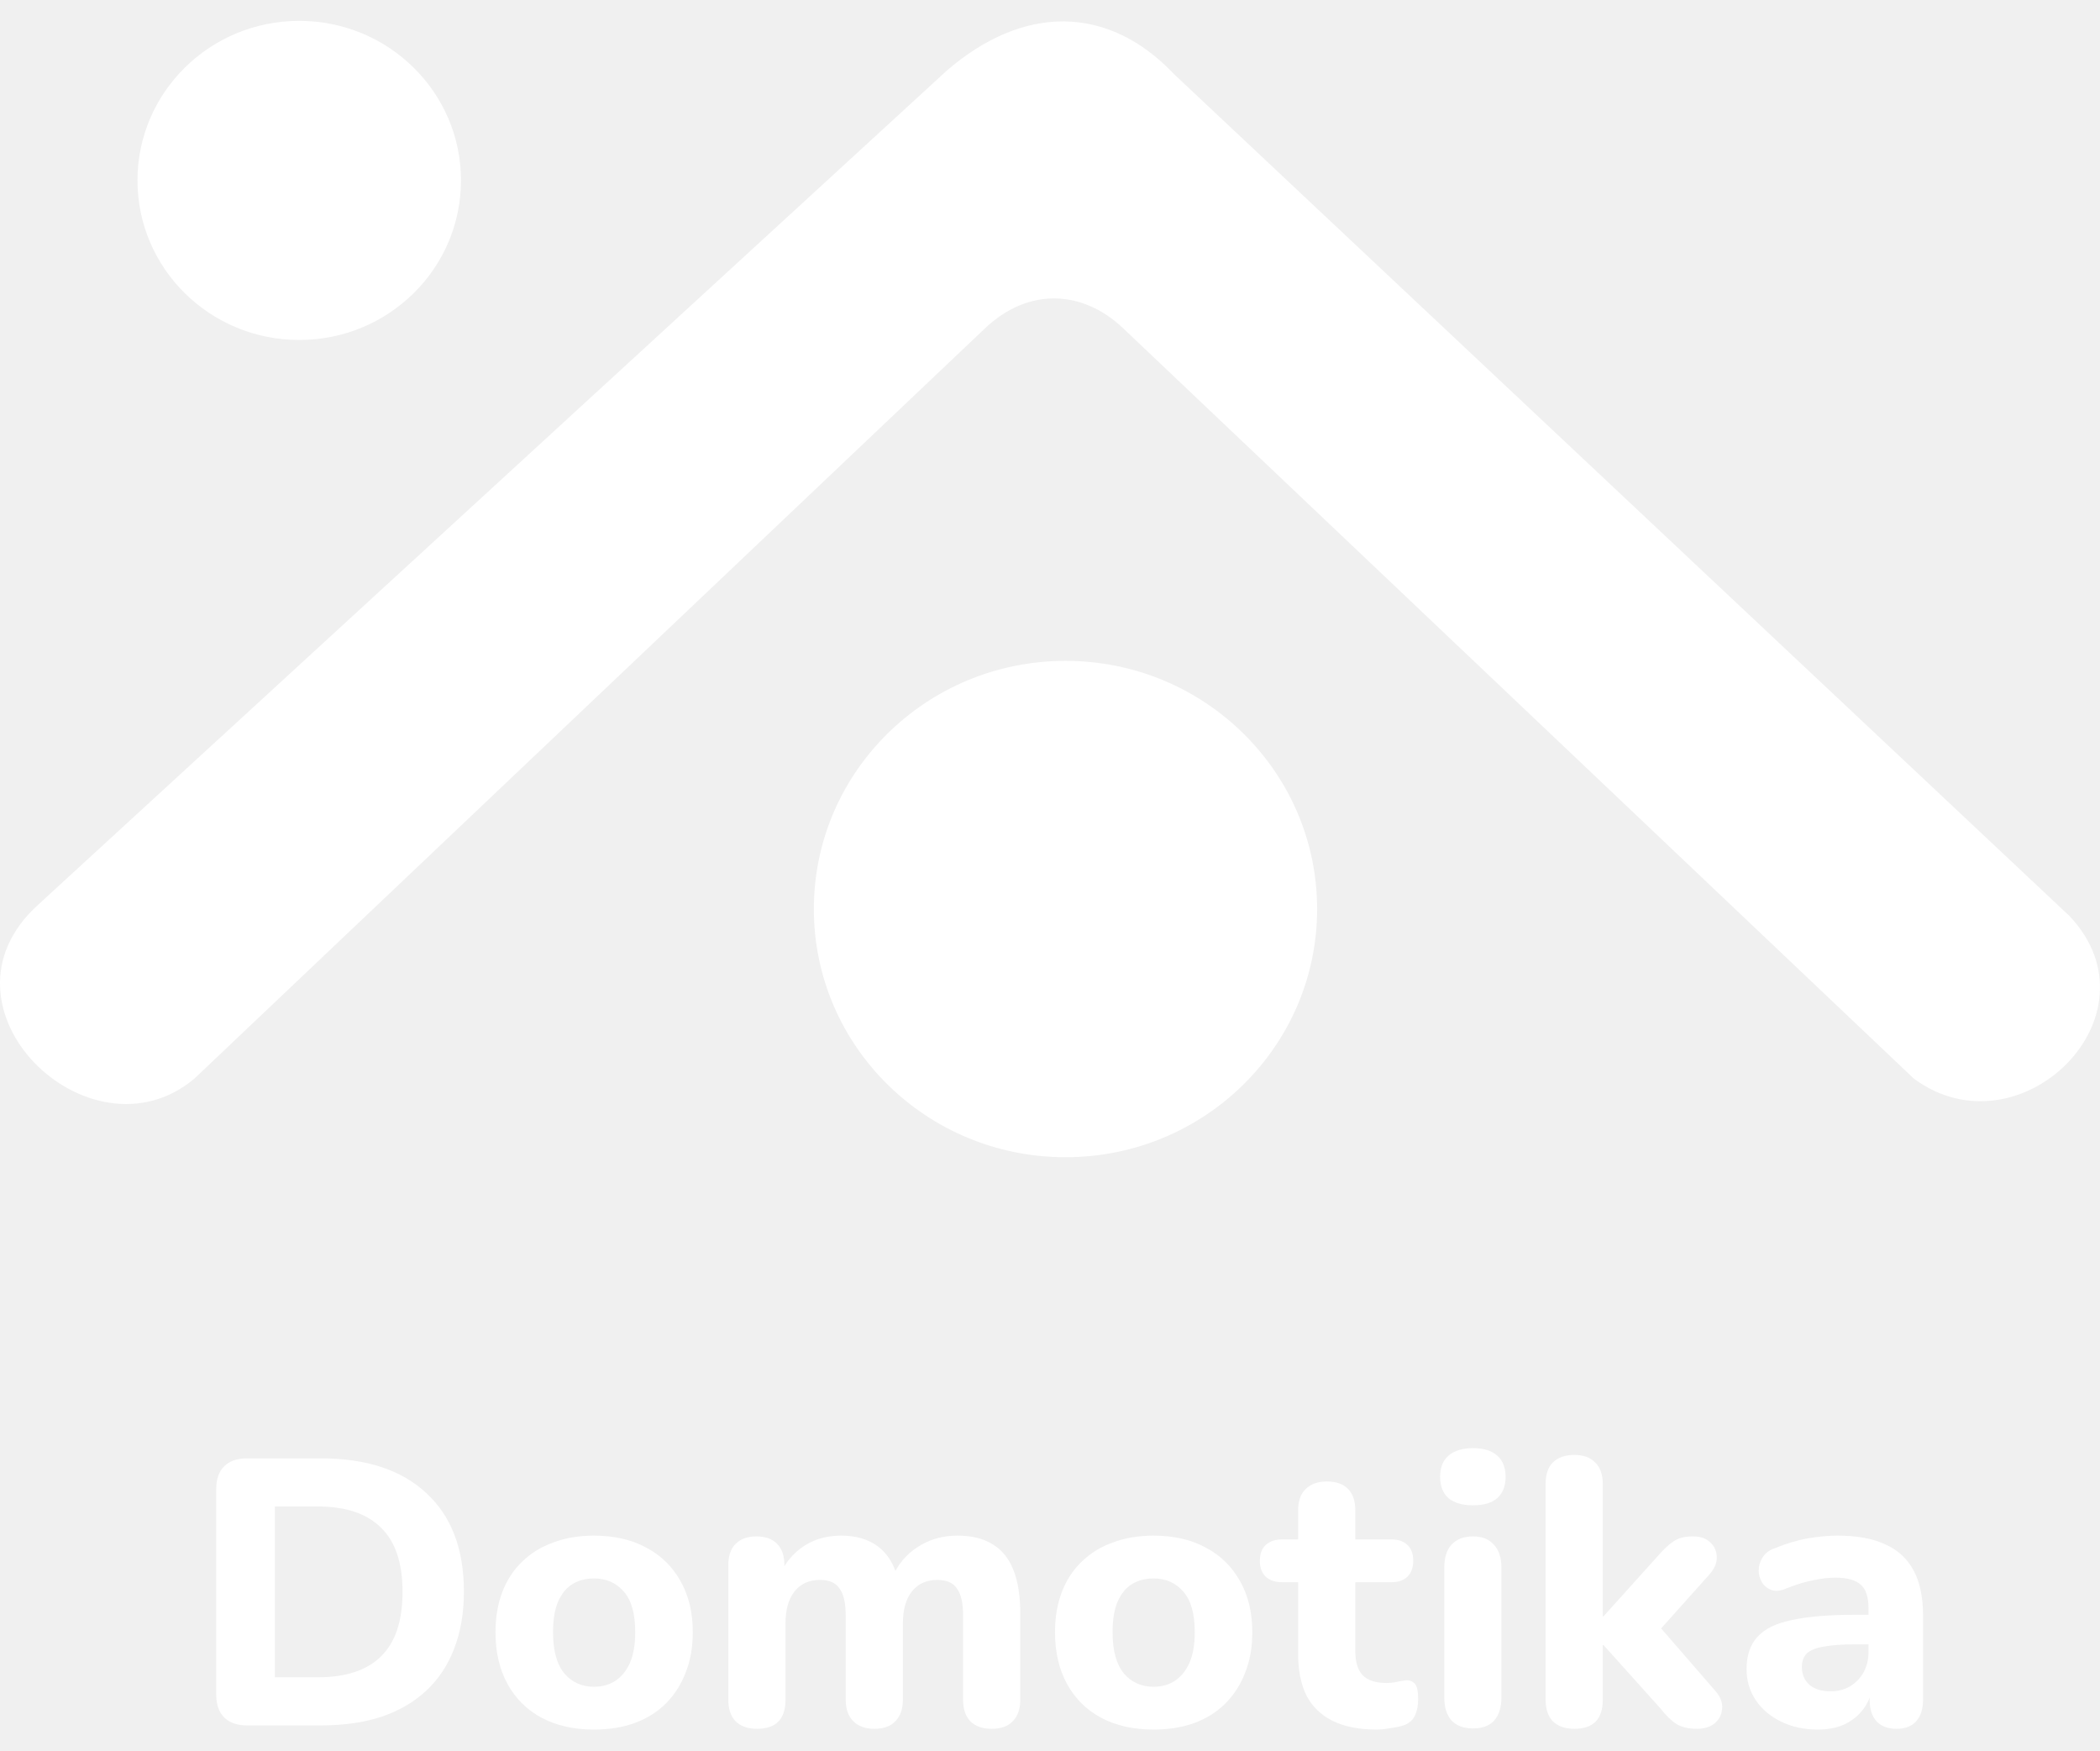
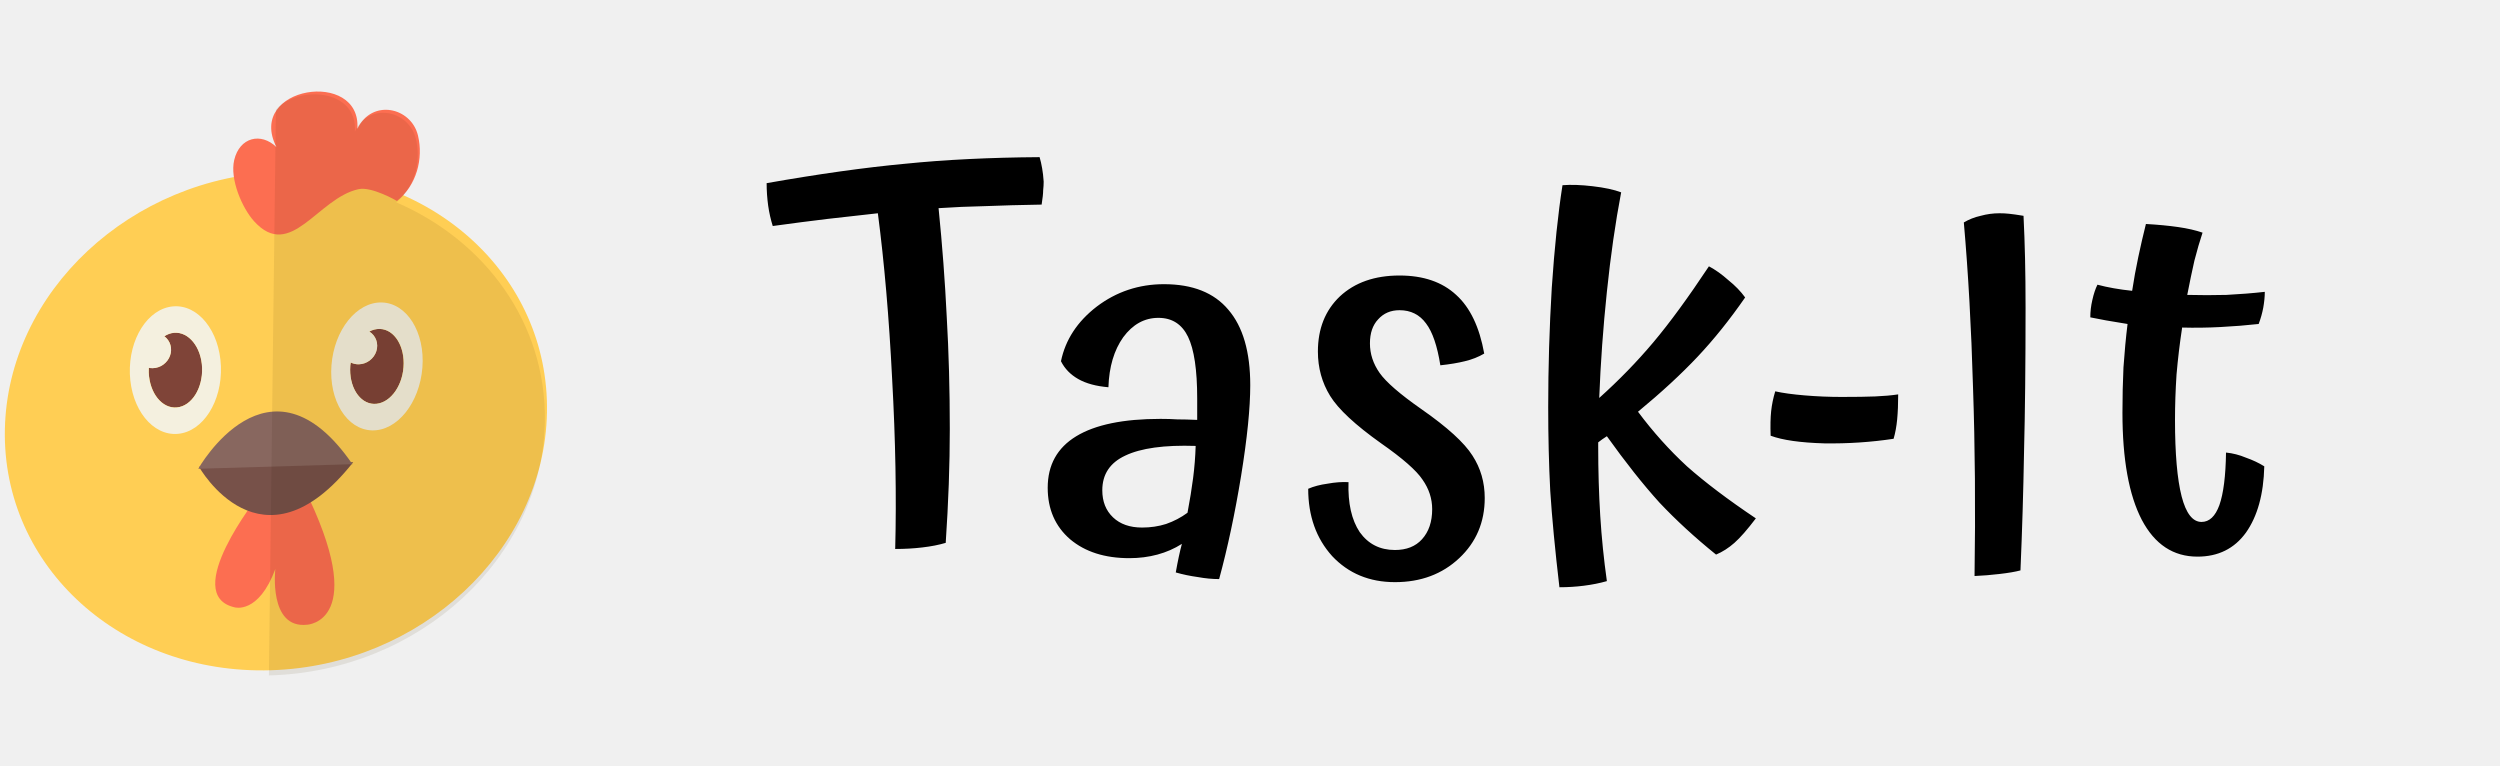
- <svg xmlns="http://www.w3.org/2000/svg" width="60" height="50" viewBox="0 0 60 50" fill="none">
-   <path fill-rule="evenodd" clip-rule="evenodd" d="M1.103 25.831L27.036 2.031C29.235 0.119 31.66 0.13 33.541 2.115L59.131 26.168C61.815 29.013 57.699 33.036 54.681 30.81L32.086 9.373C30.944 8.29 29.398 8.194 28.149 9.373L5.554 30.81C2.569 33.316 -2.16 28.761 1.103 25.831Z" fill="white" />
-   <path d="M8.549 9.711C11.102 9.711 13.171 7.671 13.171 5.154C13.171 2.637 11.102 0.596 8.549 0.596C5.997 0.596 3.928 2.637 3.928 5.154C3.928 7.671 5.997 9.711 8.549 9.711Z" fill="white" />
-   <path d="M30.443 33.055C34.413 33.055 37.632 29.881 37.632 25.966C37.632 22.051 34.413 18.877 30.443 18.877C26.472 18.877 23.253 22.051 23.253 25.966C23.253 29.881 26.472 33.055 30.443 33.055Z" fill="white" />
-   <path d="M7.054 49.285C6.773 49.285 6.557 49.209 6.405 49.057C6.254 48.906 6.178 48.69 6.178 48.408V42.533C6.178 42.252 6.254 42.035 6.405 41.884C6.557 41.733 6.773 41.657 7.054 41.657H9.164C10.47 41.657 11.476 41.989 12.183 42.652C12.897 43.309 13.254 44.246 13.254 45.465C13.254 46.078 13.16 46.623 12.973 47.099C12.793 47.568 12.529 47.965 12.183 48.289C11.837 48.614 11.411 48.863 10.906 49.036C10.401 49.202 9.821 49.285 9.164 49.285H7.054ZM7.855 47.911H9.067C9.478 47.911 9.835 47.86 10.138 47.759C10.441 47.658 10.694 47.507 10.895 47.305C11.097 47.103 11.249 46.85 11.35 46.547C11.451 46.237 11.501 45.877 11.501 45.465C11.501 44.643 11.296 44.033 10.885 43.637C10.481 43.233 9.875 43.031 9.067 43.031H7.855V47.911Z" fill="white" />
-   <path d="M16.97 49.404C16.4 49.404 15.902 49.292 15.477 49.068C15.058 48.845 14.734 48.524 14.503 48.105C14.272 47.687 14.157 47.193 14.157 46.623C14.157 46.197 14.222 45.815 14.351 45.476C14.481 45.137 14.669 44.849 14.914 44.611C15.166 44.365 15.466 44.181 15.812 44.059C16.158 43.929 16.544 43.864 16.97 43.864C17.54 43.864 18.034 43.976 18.452 44.199C18.878 44.423 19.206 44.74 19.437 45.152C19.675 45.563 19.794 46.053 19.794 46.623C19.794 47.056 19.725 47.442 19.588 47.781C19.458 48.12 19.271 48.412 19.026 48.657C18.78 48.902 18.481 49.09 18.127 49.22C17.781 49.342 17.395 49.404 16.97 49.404ZM16.97 48.181C17.208 48.181 17.413 48.123 17.587 48.008C17.76 47.892 17.897 47.723 17.998 47.499C18.099 47.269 18.149 46.977 18.149 46.623C18.149 46.096 18.041 45.711 17.825 45.465C17.608 45.213 17.323 45.087 16.97 45.087C16.739 45.087 16.533 45.141 16.353 45.249C16.18 45.357 16.043 45.527 15.942 45.758C15.848 45.981 15.801 46.27 15.801 46.623C15.801 47.15 15.909 47.543 16.126 47.802C16.342 48.055 16.623 48.181 16.97 48.181Z" fill="white" />
-   <path d="M21.632 49.382C21.365 49.382 21.159 49.31 21.015 49.166C20.878 49.021 20.809 48.816 20.809 48.549V44.708C20.809 44.441 20.878 44.239 21.015 44.102C21.159 43.958 21.358 43.886 21.61 43.886C21.87 43.886 22.068 43.958 22.205 44.102C22.342 44.239 22.411 44.441 22.411 44.708V45.4L22.292 44.968C22.436 44.636 22.66 44.369 22.962 44.167C23.265 43.965 23.622 43.864 24.034 43.864C24.445 43.864 24.787 43.961 25.061 44.156C25.335 44.351 25.53 44.65 25.646 45.054H25.494C25.653 44.686 25.895 44.398 26.219 44.189C26.551 43.972 26.93 43.864 27.355 43.864C27.766 43.864 28.102 43.947 28.361 44.113C28.628 44.272 28.827 44.517 28.956 44.849C29.086 45.173 29.151 45.588 29.151 46.093V48.549C29.151 48.816 29.079 49.021 28.935 49.166C28.798 49.31 28.599 49.382 28.34 49.382C28.073 49.382 27.867 49.31 27.723 49.166C27.586 49.021 27.517 48.816 27.517 48.549V46.147C27.517 45.794 27.46 45.538 27.344 45.379C27.236 45.213 27.049 45.13 26.782 45.13C26.472 45.13 26.23 45.238 26.057 45.455C25.884 45.671 25.797 45.977 25.797 46.374V48.549C25.797 48.816 25.725 49.021 25.581 49.166C25.444 49.31 25.245 49.382 24.986 49.382C24.726 49.382 24.524 49.31 24.38 49.166C24.235 49.021 24.163 48.816 24.163 48.549V46.147C24.163 45.794 24.106 45.538 23.99 45.379C23.882 45.213 23.695 45.13 23.428 45.13C23.117 45.13 22.876 45.238 22.703 45.455C22.53 45.671 22.443 45.977 22.443 46.374V48.549C22.443 49.104 22.173 49.382 21.632 49.382Z" fill="white" />
-   <path d="M32.956 49.404C32.386 49.404 31.889 49.292 31.463 49.068C31.045 48.845 30.72 48.524 30.489 48.105C30.259 47.687 30.143 47.193 30.143 46.623C30.143 46.197 30.208 45.815 30.338 45.476C30.468 45.137 30.655 44.849 30.901 44.611C31.153 44.365 31.452 44.181 31.799 44.059C32.145 43.929 32.531 43.864 32.956 43.864C33.526 43.864 34.02 43.976 34.438 44.199C34.864 44.423 35.192 44.74 35.423 45.152C35.661 45.563 35.78 46.053 35.78 46.623C35.78 47.056 35.712 47.442 35.575 47.781C35.445 48.12 35.257 48.412 35.012 48.657C34.767 48.902 34.467 49.09 34.114 49.22C33.768 49.342 33.382 49.404 32.956 49.404ZM32.956 48.181C33.194 48.181 33.4 48.123 33.573 48.008C33.746 47.892 33.883 47.723 33.984 47.499C34.085 47.269 34.136 46.977 34.136 46.623C34.136 46.096 34.027 45.711 33.811 45.465C33.595 45.213 33.31 45.087 32.956 45.087C32.725 45.087 32.52 45.141 32.34 45.249C32.166 45.357 32.029 45.527 31.928 45.758C31.835 45.981 31.788 46.27 31.788 46.623C31.788 47.15 31.896 47.543 32.112 47.802C32.329 48.055 32.61 48.181 32.956 48.181Z" fill="white" />
-   <path d="M39.329 49.404C38.831 49.404 38.413 49.321 38.074 49.155C37.742 48.989 37.493 48.747 37.327 48.43C37.169 48.112 37.089 47.712 37.089 47.229V45.195H36.635C36.433 45.195 36.274 45.141 36.159 45.033C36.05 44.924 35.996 44.776 35.996 44.589C35.996 44.387 36.05 44.236 36.159 44.135C36.274 44.026 36.433 43.972 36.635 43.972H37.089V43.15C37.089 42.876 37.161 42.67 37.306 42.533C37.45 42.389 37.652 42.317 37.911 42.317C38.178 42.317 38.38 42.389 38.517 42.533C38.654 42.67 38.723 42.876 38.723 43.15V43.972H39.751C39.953 43.972 40.108 44.026 40.216 44.135C40.324 44.236 40.378 44.387 40.378 44.589C40.378 44.776 40.324 44.924 40.216 45.033C40.108 45.141 39.953 45.195 39.751 45.195H38.723V47.164C38.723 47.467 38.791 47.694 38.928 47.846C39.073 47.997 39.3 48.073 39.61 48.073C39.718 48.073 39.819 48.062 39.913 48.04C40.007 48.019 40.093 48.004 40.173 47.997C40.274 47.99 40.357 48.022 40.422 48.094C40.487 48.159 40.519 48.307 40.519 48.538C40.519 48.711 40.49 48.863 40.432 48.992C40.375 49.122 40.274 49.216 40.13 49.274C40.036 49.31 39.906 49.339 39.74 49.36C39.581 49.389 39.444 49.404 39.329 49.404Z" fill="white" />
-   <path d="M42.087 49.371C41.82 49.371 41.615 49.295 41.47 49.144C41.333 48.985 41.265 48.765 41.265 48.484V44.784C41.265 44.495 41.333 44.275 41.47 44.124C41.615 43.965 41.82 43.886 42.087 43.886C42.347 43.886 42.545 43.965 42.682 44.124C42.826 44.275 42.898 44.495 42.898 44.784V48.484C42.898 48.765 42.83 48.985 42.693 49.144C42.556 49.295 42.354 49.371 42.087 49.371ZM42.087 42.998C41.784 42.998 41.55 42.93 41.384 42.793C41.225 42.649 41.146 42.447 41.146 42.187C41.146 41.92 41.225 41.718 41.384 41.581C41.55 41.437 41.784 41.365 42.087 41.365C42.39 41.365 42.621 41.437 42.779 41.581C42.938 41.718 43.017 41.92 43.017 42.187C43.017 42.447 42.938 42.649 42.779 42.793C42.621 42.93 42.39 42.998 42.087 42.998Z" fill="white" />
-   <path d="M44.982 49.382C44.715 49.382 44.51 49.31 44.365 49.166C44.228 49.021 44.16 48.816 44.16 48.549V42.393C44.16 42.118 44.228 41.913 44.365 41.776C44.51 41.632 44.715 41.559 44.982 41.559C45.242 41.559 45.44 41.632 45.577 41.776C45.721 41.913 45.794 42.118 45.794 42.393V46.169H45.815L47.384 44.427C47.543 44.246 47.687 44.113 47.817 44.026C47.954 43.933 48.134 43.886 48.358 43.886C48.581 43.886 48.751 43.943 48.866 44.059C48.989 44.174 49.05 44.315 49.05 44.481C49.057 44.639 48.989 44.802 48.845 44.968L47.189 46.818V46.201L49.029 48.322C49.166 48.488 49.223 48.654 49.202 48.819C49.187 48.985 49.115 49.122 48.985 49.231C48.856 49.332 48.69 49.382 48.488 49.382C48.242 49.382 48.044 49.335 47.893 49.241C47.748 49.148 47.6 49.003 47.449 48.809L45.815 46.991H45.794V48.549C45.794 49.104 45.523 49.382 44.982 49.382Z" fill="white" />
-   <path d="M51.936 49.404C51.547 49.404 51.197 49.328 50.887 49.176C50.577 49.025 50.335 48.819 50.162 48.56C49.989 48.3 49.902 48.008 49.902 47.683C49.902 47.294 50.003 46.987 50.205 46.764C50.407 46.533 50.735 46.371 51.19 46.277C51.644 46.176 52.246 46.125 52.997 46.125H53.57V46.969H53.007C52.64 46.969 52.34 46.991 52.109 47.034C51.886 47.07 51.724 47.135 51.623 47.229C51.529 47.323 51.482 47.453 51.482 47.618C51.482 47.82 51.55 47.986 51.688 48.116C51.832 48.246 52.037 48.311 52.304 48.311C52.513 48.311 52.697 48.264 52.856 48.17C53.022 48.069 53.152 47.936 53.245 47.77C53.339 47.597 53.386 47.402 53.386 47.186V45.941C53.386 45.624 53.314 45.4 53.17 45.271C53.026 45.133 52.78 45.065 52.434 45.065C52.239 45.065 52.026 45.09 51.796 45.141C51.572 45.184 51.323 45.26 51.049 45.368C50.89 45.44 50.75 45.458 50.627 45.422C50.505 45.379 50.411 45.307 50.346 45.206C50.281 45.097 50.248 44.982 50.248 44.859C50.248 44.73 50.285 44.607 50.357 44.492C50.429 44.369 50.548 44.279 50.714 44.221C51.053 44.084 51.37 43.99 51.666 43.94C51.969 43.889 52.246 43.864 52.499 43.864C53.054 43.864 53.509 43.947 53.862 44.113C54.223 44.272 54.493 44.52 54.674 44.859C54.854 45.191 54.944 45.62 54.944 46.147V48.549C54.944 48.816 54.879 49.021 54.749 49.166C54.62 49.31 54.432 49.382 54.187 49.382C53.941 49.382 53.75 49.31 53.613 49.166C53.483 49.021 53.419 48.816 53.419 48.549V48.149L53.494 48.214C53.451 48.459 53.357 48.672 53.213 48.852C53.076 49.025 52.899 49.162 52.683 49.263C52.467 49.357 52.218 49.404 51.936 49.404Z" fill="white" />
+ <svg xmlns="http://www.w3.org/2000/svg" width="196" height="60" viewBox="0 0 196 60" fill="none">
+   <path d="M22.013 13.48C10.278 13.842 0.593 22.884 0.382 33.673C0.171 44.462 9.514 52.909 21.25 52.547C32.986 52.185 42.672 43.145 42.882 32.354C43.093 21.563 33.749 13.118 22.013 13.48Z" fill="#FFCE54" />
+   <path d="M20.261 38.876C20.261 38.876 14.096 46.64 18.398 47.616C18.398 47.616 20.268 48.177 21.587 44.608C21.587 44.608 21.033 49.308 24.073 48.978C24.073 48.978 29.084 48.768 23.782 38.148L20.261 38.876Z" fill="#FC6E51" />
+   <path d="M15.598 36.592C15.598 36.592 20.488 45.345 27.691 36.236L15.598 36.592Z" fill="#775149" />
+   <path d="M15.545 36.751C15.545 36.751 21.09 26.888 27.63 36.392L15.545 36.751Z" fill="#88675F" />
+   <path d="M28.109 14.831C24.911 15.525 22.779 20.503 19.922 17.348C18.984 16.314 18.004 14.046 18.363 12.542C18.786 10.756 20.462 10.36 21.673 11.533C19.247 6.756 28.358 5.376 28.017 10.102C29.159 7.719 32.235 8.404 32.768 10.619C33.211 12.456 32.652 14.538 31.125 15.758C31.124 15.75 29.139 14.603 28.109 14.831Z" fill="#FC6E51" />
+   <path d="M13.639 26.088C13.371 26.114 13.11 26.209 12.883 26.361C13.112 26.529 13.278 26.767 13.358 27.04C13.438 27.313 13.428 27.608 13.329 27.884C13.23 28.16 13.047 28.402 12.806 28.578C12.566 28.753 12.279 28.852 11.986 28.862C11.88 28.864 11.775 28.855 11.673 28.835C11.671 28.954 11.656 29.075 11.666 29.199C11.728 30.824 12.714 32.047 13.866 31.942C15.019 31.837 15.909 30.449 15.849 28.832C15.788 27.216 14.793 25.988 13.639 26.088Z" fill="#7F4438" />
+   <path d="M29.775 25.788C29.49 25.782 29.206 25.853 28.952 25.993C29.203 26.148 29.392 26.381 29.492 26.658C29.591 26.935 29.595 27.241 29.503 27.53C29.412 27.819 29.229 28.075 28.982 28.261C28.735 28.447 28.438 28.552 28.135 28.561C27.912 28.566 27.694 28.518 27.499 28.422C27.487 28.507 27.468 28.587 27.461 28.673C27.337 30.295 28.171 31.636 29.324 31.665C30.477 31.693 31.514 30.405 31.632 28.784C31.75 27.162 30.92 25.817 29.775 25.788Z" fill="#7F4438" />
+   <path d="M13.562 24.021C11.591 24.195 10.079 26.57 10.182 29.33C10.285 32.09 11.971 34.186 13.944 34.014C15.916 33.843 17.426 31.466 17.32 28.707C17.214 25.949 15.537 23.847 13.562 24.021ZM13.86 31.946C12.704 32.048 11.719 30.82 11.659 29.203C11.662 29.079 11.664 28.959 11.666 28.839C11.769 28.86 11.874 28.869 11.98 28.866C12.273 28.859 12.562 28.761 12.804 28.586C13.046 28.411 13.23 28.168 13.33 27.892C13.43 27.616 13.441 27.32 13.361 27.046C13.282 26.772 13.115 26.534 12.886 26.366C13.113 26.213 13.373 26.119 13.642 26.093C14.798 25.992 15.785 27.221 15.843 28.835C15.9 30.45 15.019 31.846 13.862 31.945L13.86 31.946Z" fill="#F4F0DF" />
+   <path d="M29.932 23.713C27.963 23.661 26.2 25.866 25.987 28.636C25.775 31.405 27.198 33.688 29.167 33.742C31.135 33.795 32.897 31.594 33.116 28.821C33.334 26.048 31.897 23.765 29.932 23.713ZM29.328 31.666C28.177 31.636 27.343 30.297 27.466 28.674C27.468 28.587 27.492 28.507 27.504 28.423C27.699 28.52 27.917 28.568 28.14 28.562C28.443 28.553 28.74 28.448 28.987 28.262C29.233 28.077 29.416 27.82 29.508 27.531C29.6 27.242 29.596 26.937 29.497 26.66C29.397 26.383 29.208 26.149 28.957 25.994C29.21 25.854 29.495 25.783 29.779 25.789C30.931 25.82 31.763 27.158 31.64 28.782C31.517 30.405 30.477 31.696 29.322 31.665L29.328 31.666Z" fill="#F4F0DF" />
+   <g style="mix-blend-mode:multiply">
+     <path d="M31.073 15.868C32.526 14.656 33.045 12.642 32.598 10.853C32.046 8.647 28.951 7.957 27.823 10.315C28.049 6.925 23.329 6.68 21.63 8.598L21.082 52.954C32.898 52.655 42.584 43.709 42.717 32.971C42.811 25.349 38.062 18.878 31.073 15.868Z" fill="#EEECE7" />
+   </g>
+   <path d="M74.144 42.56C73.61 42.72 72.997 42.84 72.304 42.92C71.637 43 70.93 43.04 70.184 43.04C70.29 38.96 70.21 34.52 69.944 29.72C69.704 24.92 69.33 20.587 68.824 16.72C67.57 16.853 66.264 17 64.904 17.16C63.57 17.32 62.13 17.507 60.584 17.72C60.424 17.213 60.304 16.68 60.224 16.12C60.144 15.533 60.104 14.947 60.104 14.36C64.184 13.64 67.797 13.133 70.944 12.84C74.09 12.52 77.61 12.347 81.504 12.32C81.584 12.587 81.65 12.88 81.704 13.2C81.757 13.493 81.797 13.84 81.824 14.24C81.824 14.453 81.81 14.68 81.784 14.92C81.784 15.16 81.744 15.533 81.664 16.04C80.037 16.067 78.57 16.107 77.264 16.16C75.984 16.187 74.757 16.24 73.584 16.32C73.877 19.227 74.09 22.067 74.224 24.84C74.384 27.613 74.464 30.547 74.464 33.64C74.464 35.027 74.437 36.467 74.384 37.96C74.33 39.453 74.25 40.987 74.144 42.56ZM98.02 30.2C98.02 31.987 97.78 34.36 97.3 37.32C96.82 40.253 96.247 42.947 95.58 45.4C95.047 45.4 94.487 45.347 93.9 45.24C93.313 45.16 92.74 45.04 92.18 44.88C92.26 44.427 92.34 44.013 92.42 43.64C92.5 43.267 92.58 42.933 92.66 42.64C92.073 43.013 91.433 43.293 90.74 43.48C90.047 43.667 89.313 43.76 88.54 43.76C86.62 43.76 85.073 43.267 83.9 42.28C82.727 41.267 82.14 39.92 82.14 38.24C82.14 36.453 82.887 35.107 84.38 34.2C85.873 33.293 88.073 32.84 90.98 32.84C91.46 32.84 91.9 32.853 92.3 32.88C92.727 32.88 93.247 32.893 93.86 32.92C93.86 32.627 93.86 32.347 93.86 32.08C93.86 31.787 93.86 31.507 93.86 31.24C93.86 29 93.62 27.387 93.14 26.4C92.66 25.413 91.887 24.92 90.82 24.92C89.727 24.92 88.807 25.427 88.06 26.44C87.34 27.453 86.953 28.76 86.9 30.36C85.94 30.28 85.153 30.067 84.54 29.72C83.927 29.373 83.473 28.907 83.18 28.32C83.527 26.64 84.46 25.213 85.98 24.04C87.527 22.867 89.287 22.28 91.26 22.28C93.5 22.28 95.18 22.947 96.3 24.28C97.447 25.613 98.02 27.587 98.02 30.2ZM86.42 38.44C86.42 39.32 86.7 40.027 87.26 40.56C87.82 41.093 88.58 41.36 89.54 41.36C90.207 41.36 90.833 41.267 91.42 41.08C92.033 40.867 92.593 40.573 93.1 40.2C93.287 39.213 93.433 38.307 93.54 37.48C93.647 36.653 93.713 35.813 93.74 34.96C91.287 34.88 89.447 35.133 88.22 35.72C87.02 36.28 86.42 37.187 86.42 38.44ZM111.443 32.08C113.47 33.493 114.803 34.707 115.443 35.72C116.083 36.707 116.403 37.813 116.403 39.04C116.403 40.933 115.737 42.507 114.403 43.76C113.07 45.013 111.39 45.64 109.363 45.64C107.363 45.64 105.723 44.96 104.443 43.6C103.19 42.213 102.563 40.453 102.563 38.32C102.99 38.133 103.497 38 104.083 37.92C104.67 37.813 105.217 37.773 105.723 37.8C105.67 39.453 105.963 40.76 106.603 41.72C107.27 42.653 108.19 43.12 109.363 43.12C110.27 43.12 110.977 42.84 111.483 42.28C112.017 41.693 112.283 40.907 112.283 39.92C112.283 39.093 112.03 38.32 111.523 37.6C111.043 36.88 109.963 35.933 108.283 34.76C106.257 33.32 104.923 32.08 104.283 31.04C103.643 30 103.323 28.84 103.323 27.56C103.323 25.773 103.897 24.333 105.043 23.24C106.217 22.147 107.777 21.6 109.723 21.6C111.59 21.6 113.07 22.107 114.163 23.12C115.257 24.107 115.99 25.64 116.363 27.72C115.91 27.987 115.403 28.187 114.843 28.32C114.31 28.453 113.67 28.56 112.923 28.64C112.683 27.12 112.31 26.027 111.803 25.36C111.297 24.667 110.603 24.32 109.723 24.32C109.03 24.32 108.47 24.56 108.043 25.04C107.617 25.493 107.403 26.12 107.403 26.92C107.403 27.747 107.657 28.52 108.163 29.24C108.67 29.96 109.763 30.907 111.443 32.08ZM125.299 35C125.299 36.893 125.352 38.707 125.459 40.44C125.566 42.147 125.739 43.853 125.979 45.56C125.419 45.72 124.819 45.84 124.179 45.92C123.566 46 122.926 46.04 122.259 46.04C121.912 43.08 121.672 40.56 121.539 38.48C121.432 36.4 121.379 34.213 121.379 31.92C121.379 28.827 121.472 25.707 121.659 22.56C121.872 19.413 122.152 16.733 122.499 14.52C123.166 14.467 123.952 14.493 124.859 14.6C125.792 14.707 126.539 14.867 127.099 15.08C126.646 17.453 126.272 20.053 125.979 22.88C125.686 25.68 125.486 28.453 125.379 31.2C126.926 29.813 128.339 28.36 129.619 26.84C130.899 25.32 132.352 23.333 133.979 20.88C134.486 21.147 134.992 21.507 135.499 21.96C136.032 22.387 136.472 22.84 136.819 23.32C135.619 25.053 134.379 26.6 133.099 27.96C131.819 29.32 130.259 30.76 128.419 32.28C129.592 33.853 130.872 35.28 132.259 36.56C133.672 37.813 135.472 39.173 137.659 40.64C136.992 41.52 136.432 42.16 135.979 42.56C135.526 42.96 135.046 43.267 134.539 43.48C132.886 42.147 131.406 40.787 130.099 39.4C128.819 37.987 127.446 36.253 125.979 34.2C125.899 34.253 125.779 34.333 125.619 34.44C125.486 34.547 125.379 34.627 125.299 34.68C125.299 34.733 125.299 34.787 125.299 34.84C125.299 34.893 125.299 34.947 125.299 35ZM148.458 34.4C146.698 34.667 144.884 34.787 143.018 34.76C141.151 34.707 139.751 34.507 138.818 34.16C138.791 33.387 138.804 32.747 138.858 32.24C138.911 31.733 139.018 31.213 139.178 30.68C139.764 30.813 140.538 30.92 141.498 31C142.458 31.08 143.418 31.12 144.378 31.12C145.498 31.12 146.378 31.107 147.018 31.08C147.684 31.053 148.284 31 148.818 30.92C148.818 31.667 148.791 32.32 148.738 32.88C148.684 33.44 148.591 33.947 148.458 34.4ZM158.804 24.16C158.804 28.587 158.764 32.347 158.684 35.44C158.631 38.533 158.538 41.627 158.404 44.72C158.004 44.827 157.458 44.92 156.764 45C156.098 45.08 155.444 45.133 154.804 45.16C154.884 39.933 154.844 35 154.684 30.36C154.551 25.693 154.311 21.387 153.964 17.44C154.364 17.2 154.804 17.027 155.284 16.92C155.764 16.787 156.258 16.72 156.764 16.72C157.031 16.72 157.284 16.733 157.524 16.76C157.791 16.787 158.164 16.84 158.644 16.92C158.698 18.013 158.738 19.133 158.764 20.28C158.791 21.427 158.804 22.72 158.804 24.16ZM174.52 35.48C175.053 35.533 175.573 35.667 176.08 35.88C176.613 36.067 177.093 36.293 177.52 36.56C177.466 38.747 176.986 40.48 176.08 41.76C175.173 43.013 173.906 43.64 172.28 43.64C170.386 43.64 168.933 42.68 167.92 40.76C166.906 38.813 166.4 36.013 166.4 32.36C166.4 31.133 166.426 29.947 166.48 28.8C166.56 27.627 166.666 26.493 166.8 25.4C166.16 25.293 165.6 25.2 165.12 25.12C164.666 25.04 164.253 24.96 163.88 24.88C163.88 24.427 163.933 23.973 164.04 23.52C164.146 23.04 164.28 22.64 164.44 22.32C164.84 22.427 165.266 22.52 165.72 22.6C166.173 22.68 166.653 22.747 167.16 22.8C167.293 21.92 167.453 21.04 167.64 20.16C167.826 19.28 168.026 18.413 168.24 17.56C169.173 17.613 170.013 17.693 170.76 17.8C171.506 17.907 172.146 18.053 172.68 18.24C172.466 18.88 172.253 19.613 172.04 20.44C171.853 21.267 171.666 22.16 171.48 23.12C172.52 23.147 173.546 23.147 174.56 23.12C175.6 23.067 176.6 22.987 177.56 22.88C177.56 23.253 177.52 23.667 177.44 24.12C177.36 24.547 177.24 24.973 177.08 25.4C176.12 25.507 175.12 25.587 174.08 25.64C173.066 25.693 172.066 25.707 171.08 25.68C170.893 26.907 170.746 28.133 170.64 29.36C170.56 30.587 170.52 31.773 170.52 32.92C170.52 35.56 170.693 37.56 171.04 38.92C171.386 40.253 171.906 40.92 172.6 40.92C173.213 40.92 173.68 40.48 174 39.6C174.32 38.693 174.493 37.32 174.52 35.48Z" fill="black" />
</svg>
